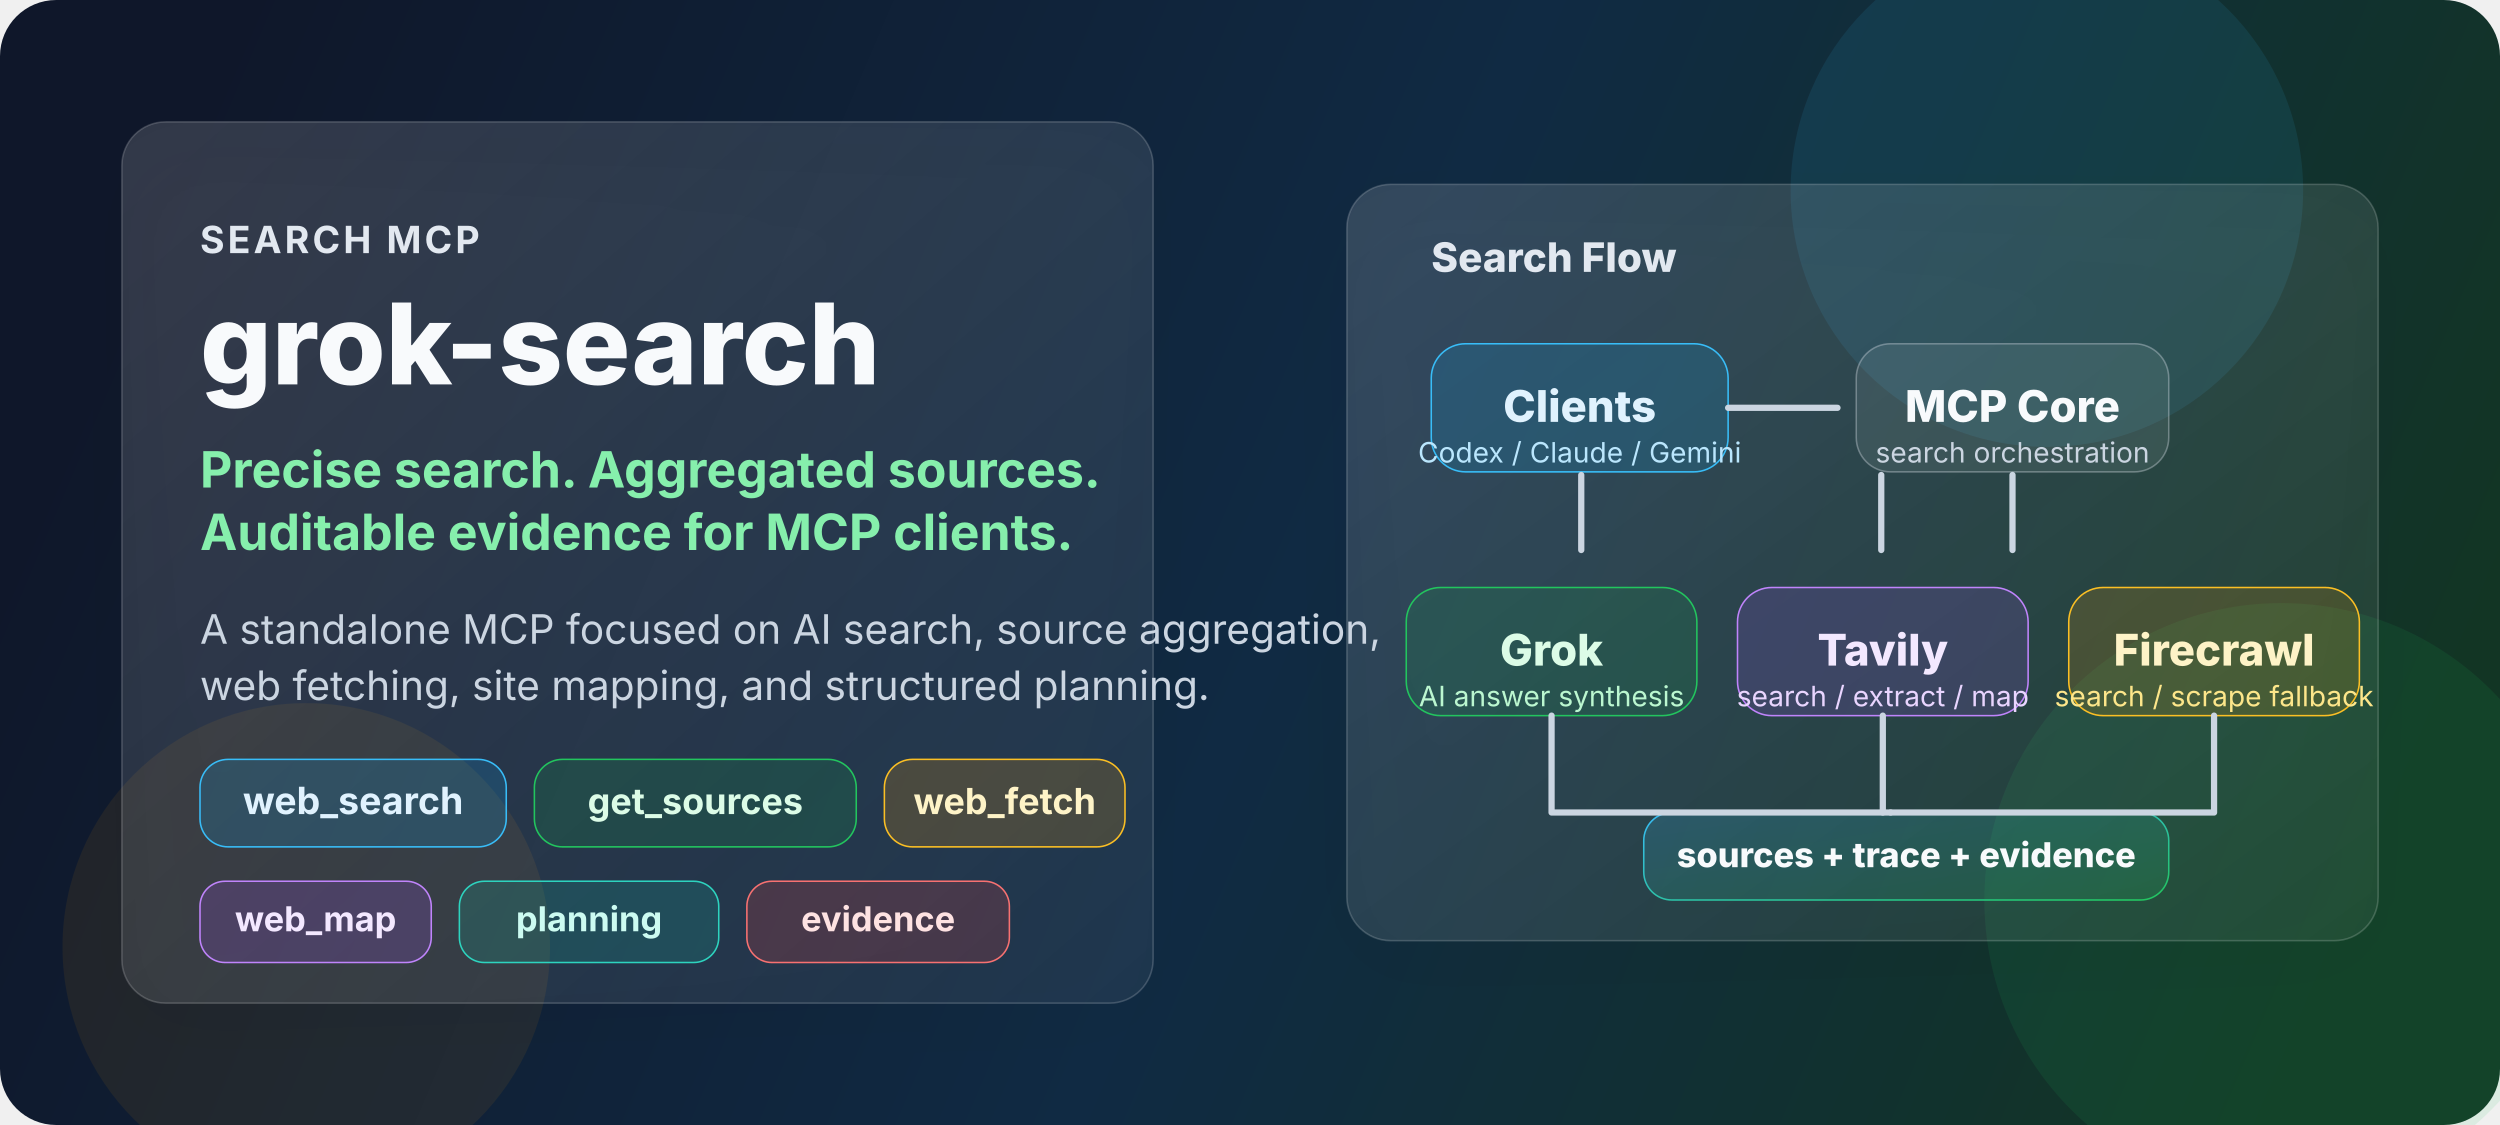
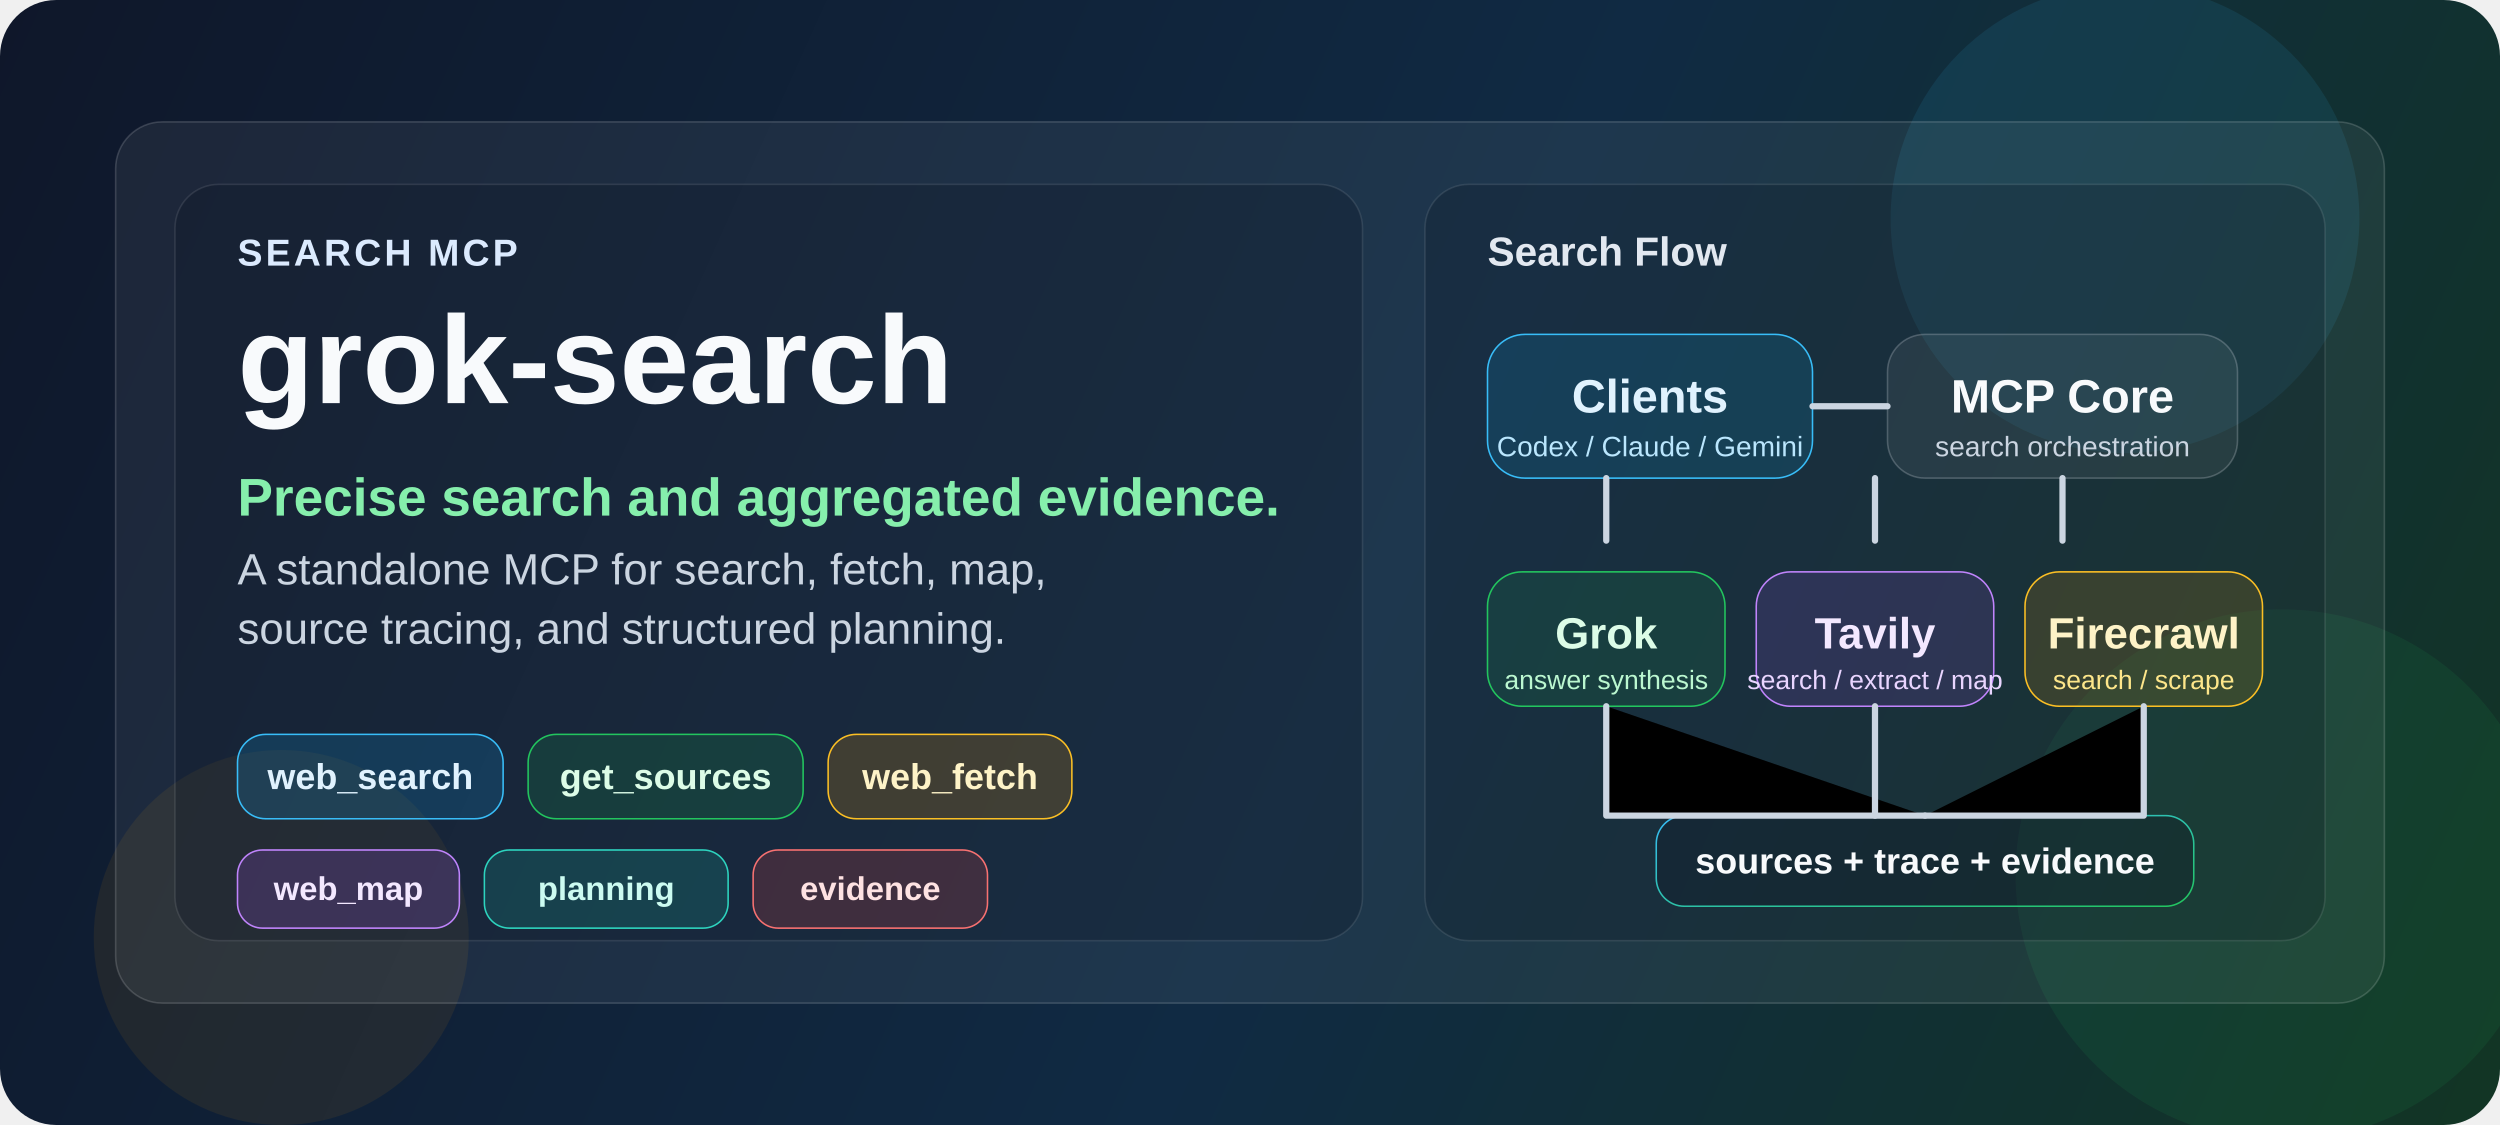
- <svg xmlns="http://www.w3.org/2000/svg" width="1600" height="720" viewBox="0 0 1600 720" fill="none" role="img" aria-labelledby="title desc">
+ <svg xmlns="http://www.w3.org/2000/svg" width="1600" height="720" viewBox="0 0 1600 720" role="img" aria-labelledby="title desc">
  <defs>
-     <linearGradient id="bg" x1="120" y1="80" x2="1480" y2="660" gradientUnits="userSpaceOnUse">
-       <stop stop-color="#0F172A" />
-       <stop offset="0.52" stop-color="#102A43" />
+     <linearGradient id="bg" x1="0" y1="0" x2="1600" y2="720" gradientUnits="userSpaceOnUse">
+       <stop offset="0" stop-color="#0f172a" />
+       <stop offset="0.55" stop-color="#102a43" />
      <stop offset="1" stop-color="#123524" />
    </linearGradient>
-     <linearGradient id="panel" x1="0" y1="0" x2="1" y2="1">
-       <stop stop-color="#FFFFFF" stop-opacity="0.14" />
-       <stop offset="1" stop-color="#FFFFFF" stop-opacity="0.05" />
+     <linearGradient id="line" x1="0" y1="0" x2="1" y2="1">
+       <stop offset="0" stop-color="#38bdf8" />
+       <stop offset="1" stop-color="#22c55e" />
    </linearGradient>
-     <linearGradient id="accent" x1="0" y1="0" x2="1" y2="1">
-       <stop stop-color="#38BDF8" />
-       <stop offset="1" stop-color="#22C55E" />
-     </linearGradient>
-     <filter id="shadow" x="-20%" y="-20%" width="140%" height="140%">
-       <feDropShadow dx="0" dy="18" stdDeviation="28" flood-color="#020617" flood-opacity="0.28" />
-     </filter>
  </defs>
-   <rect width="1600" height="720" rx="36" fill="url(#bg)" />
-   <circle cx="1310" cy="122" r="164" fill="#38BDF8" fill-opacity="0.10" />
-   <circle cx="1460" cy="576" r="190" fill="#22C55E" fill-opacity="0.10" />
-   <circle cx="196" cy="606" r="156" fill="#F59E0B" fill-opacity="0.08" />
-   <g filter="url(#shadow)">
-     <rect x="78" y="78" width="660" height="564" rx="28" fill="url(#panel)" stroke="#FFFFFF" stroke-opacity="0.18" />
-     <rect x="862" y="118" width="660" height="484" rx="28" fill="url(#panel)" stroke="#FFFFFF" stroke-opacity="0.18" />
-   </g>
-   <text x="128" y="162" fill="#E2E8F0" font-family="Inter,Segoe UI,Arial,sans-serif" font-size="24" font-weight="700" letter-spacing="2">SEARCH MCP</text>
-   <text x="128" y="246" fill="#F8FAFC" font-family="Inter,Segoe UI,Arial,sans-serif" font-size="72" font-weight="800">grok-search</text>
-   <text x="128" y="312" fill="#86EFAC" font-family="Inter,Segoe UI,Arial,sans-serif" font-size="32" font-weight="700">Precise search. Aggregated sources.</text>
-   <text x="128" y="352" fill="#86EFAC" font-family="Inter,Segoe UI,Arial,sans-serif" font-size="32" font-weight="700">Auditable evidence for MCP clients.</text>
-   <text x="128" y="412" fill="#CBD5E1" font-family="Inter,Segoe UI,Arial,sans-serif" font-size="26">A standalone MCP focused on AI search, source aggregation,</text>
-   <text x="128" y="448" fill="#CBD5E1" font-family="Inter,Segoe UI,Arial,sans-serif" font-size="26">web fetching, site mapping, and structured planning.</text>
-   <g>
-     <rect x="128" y="486" width="196" height="56" rx="18" fill="#0EA5E9" fill-opacity="0.18" stroke="#38BDF8" />
-     <text x="226" y="521" text-anchor="middle" fill="#E0F2FE" font-family="Inter,Segoe UI,Arial,sans-serif" font-size="24" font-weight="700">web_search</text>
-     <rect x="342" y="486" width="206" height="56" rx="18" fill="#16A34A" fill-opacity="0.18" stroke="#22C55E" />
-     <text x="445" y="521" text-anchor="middle" fill="#DCFCE7" font-family="Inter,Segoe UI,Arial,sans-serif" font-size="23" font-weight="700">get_sources</text>
-     <rect x="566" y="486" width="154" height="56" rx="18" fill="#F59E0B" fill-opacity="0.18" stroke="#FBBF24" />
-     <text x="643" y="521" text-anchor="middle" fill="#FEF3C7" font-family="Inter,Segoe UI,Arial,sans-serif" font-size="23" font-weight="700">web_fetch</text>
-   </g>
-   <g>
-     <rect x="128" y="564" width="148" height="52" rx="16" fill="#A855F7" fill-opacity="0.18" stroke="#C084FC" />
-     <text x="202" y="596" text-anchor="middle" fill="#F3E8FF" font-family="Inter,Segoe UI,Arial,sans-serif" font-size="22" font-weight="700">web_map</text>
-     <rect x="294" y="564" width="166" height="52" rx="16" fill="#14B8A6" fill-opacity="0.18" stroke="#2DD4BF" />
-     <text x="377" y="596" text-anchor="middle" fill="#CCFBF1" font-family="Inter,Segoe UI,Arial,sans-serif" font-size="22" font-weight="700">planning</text>
-     <rect x="478" y="564" width="168" height="52" rx="16" fill="#EF4444" fill-opacity="0.18" stroke="#F87171" />
-     <text x="562" y="596" text-anchor="middle" fill="#FEE2E2" font-family="Inter,Segoe UI,Arial,sans-serif" font-size="22" font-weight="700">evidence</text>
-   </g>
-   <g>
-     <text x="916" y="174" fill="#E2E8F0" font-family="Inter,Segoe UI,Arial,sans-serif" font-size="26" font-weight="800">Search Flow</text>
-     <rect x="916" y="220" width="190" height="82" rx="22" fill="#0EA5E9" fill-opacity="0.16" stroke="#38BDF8" />
-     <text x="1011" y="270" text-anchor="middle" fill="#E0F2FE" font-family="Inter,Segoe UI,Arial,sans-serif" font-size="28" font-weight="800">Clients</text>
-     <text x="1011" y="296" text-anchor="middle" fill="#BAE6FD" font-family="Inter,Segoe UI,Arial,sans-serif" font-size="18">Codex / Claude / Gemini</text>
-     <rect x="1188" y="220" width="200" height="82" rx="22" fill="#F8FAFC" fill-opacity="0.08" stroke="#E2E8F0" stroke-opacity="0.35" />
-     <text x="1288" y="270" text-anchor="middle" fill="#F8FAFC" font-family="Inter,Segoe UI,Arial,sans-serif" font-size="28" font-weight="800">MCP Core</text>
-     <text x="1288" y="296" text-anchor="middle" fill="#CBD5E1" font-family="Inter,Segoe UI,Arial,sans-serif" font-size="18">search orchestration</text>
-     <rect x="900" y="376" width="186" height="82" rx="22" fill="#16A34A" fill-opacity="0.16" stroke="#22C55E" />
-     <text x="993" y="426" text-anchor="middle" fill="#DCFCE7" font-family="Inter,Segoe UI,Arial,sans-serif" font-size="28" font-weight="800">Grok</text>
-     <text x="993" y="452" text-anchor="middle" fill="#BBF7D0" font-family="Inter,Segoe UI,Arial,sans-serif" font-size="18">AI answer synthesis</text>
-     <rect x="1112" y="376" width="186" height="82" rx="22" fill="#A855F7" fill-opacity="0.16" stroke="#C084FC" />
-     <text x="1205" y="426" text-anchor="middle" fill="#F3E8FF" font-family="Inter,Segoe UI,Arial,sans-serif" font-size="28" font-weight="800">Tavily</text>
-     <text x="1205" y="452" text-anchor="middle" fill="#E9D5FF" font-family="Inter,Segoe UI,Arial,sans-serif" font-size="18">search / extract / map</text>
-     <rect x="1324" y="376" width="186" height="82" rx="22" fill="#F59E0B" fill-opacity="0.16" stroke="#FBBF24" />
-     <text x="1417" y="426" text-anchor="middle" fill="#FEF3C7" font-family="Inter,Segoe UI,Arial,sans-serif" font-size="28" font-weight="800">Firecrawl</text>
-     <text x="1417" y="452" text-anchor="middle" fill="#FDE68A" font-family="Inter,Segoe UI,Arial,sans-serif" font-size="18">search / scrape fallback</text>
-     <rect x="1052" y="520" width="336" height="56" rx="18" fill="url(#accent)" fill-opacity="0.18" stroke="url(#accent)" />
-     <text x="1220" y="555" text-anchor="middle" fill="#F8FAFC" font-family="Inter,Segoe UI,Arial,sans-serif" font-size="22" font-weight="800">sources + trace + evidence</text>
-     <path d="M1106 261H1176" stroke="#CBD5E1" stroke-width="4" stroke-linecap="round" />
-     <path d="M1288 304V352" stroke="#CBD5E1" stroke-width="4" stroke-linecap="round" />
-     <path d="M1204 304V352" stroke="#CBD5E1" stroke-width="4" stroke-linecap="round" />
-     <path d="M1012 304V352" stroke="#CBD5E1" stroke-width="4" stroke-linecap="round" />
-     <path d="M993 458V520H1210" stroke="#CBD5E1" stroke-width="4" stroke-linecap="round" stroke-linejoin="round" />
-     <path d="M1205 458V520" stroke="#CBD5E1" stroke-width="4" stroke-linecap="round" />
-     <path d="M1417 458V520H1210" stroke="#CBD5E1" stroke-width="4" stroke-linecap="round" stroke-linejoin="round" />
-   </g>
+   <rect x="0" y="0" width="1600" height="720" rx="36" fill="url(#bg)" />
+   <circle cx="180" cy="600" r="120" fill="#f59e0b" fill-opacity="0.08" />
+   <circle cx="1360" cy="140" r="150" fill="#38bdf8" fill-opacity="0.10" />
+   <circle cx="1460" cy="560" r="170" fill="#22c55e" fill-opacity="0.09" />
+   <rect x="74" y="78" width="1452" height="564" rx="30" fill="#ffffff" fill-opacity="0.06" stroke="#ffffff" stroke-opacity="0.16" />
+   <rect x="112" y="118" width="760" height="484" rx="28" fill="#08111f" fill-opacity="0.26" stroke="#ffffff" stroke-opacity="0.10" />
+   <rect x="912" y="118" width="576" height="484" rx="28" fill="#08111f" fill-opacity="0.22" stroke="#ffffff" stroke-opacity="0.10" />
+   <text x="152" y="170" fill="#dbeafe" font-family="Arial, Helvetica, sans-serif" font-size="24" font-weight="700" letter-spacing="2">SEARCH MCP</text>
+   <text x="152" y="258" fill="#f8fafc" font-family="Arial, Helvetica, sans-serif" font-size="80" font-weight="700">grok-search</text>
+   <text x="152" y="330" fill="#86efac" font-family="Arial, Helvetica, sans-serif" font-size="34" font-weight="700">Precise search and aggregated evidence.</text>
+   <text x="152" y="374" fill="#cbd5e1" font-family="Arial, Helvetica, sans-serif" font-size="28">A standalone MCP for search, fetch, map,</text>
+   <text x="152" y="412" fill="#cbd5e1" font-family="Arial, Helvetica, sans-serif" font-size="28">source tracing, and structured planning.</text>
+   <rect x="152" y="470" width="170" height="54" rx="18" fill="#0ea5e9" fill-opacity="0.18" stroke="#38bdf8" />
+   <text x="237" y="505" text-anchor="middle" fill="#e0f2fe" font-family="Arial, Helvetica, sans-serif" font-size="23" font-weight="700">web_search</text>
+   <rect x="338" y="470" width="176" height="54" rx="18" fill="#16a34a" fill-opacity="0.18" stroke="#22c55e" />
+   <text x="426" y="505" text-anchor="middle" fill="#dcfce7" font-family="Arial, Helvetica, sans-serif" font-size="23" font-weight="700">get_sources</text>
+   <rect x="530" y="470" width="156" height="54" rx="18" fill="#f59e0b" fill-opacity="0.18" stroke="#fbbf24" />
+   <text x="608" y="505" text-anchor="middle" fill="#fef3c7" font-family="Arial, Helvetica, sans-serif" font-size="23" font-weight="700">web_fetch</text>
+   <rect x="152" y="544" width="142" height="50" rx="16" fill="#a855f7" fill-opacity="0.18" stroke="#c084fc" />
+   <text x="223" y="576" text-anchor="middle" fill="#f3e8ff" font-family="Arial, Helvetica, sans-serif" font-size="21" font-weight="700">web_map</text>
+   <rect x="310" y="544" width="156" height="50" rx="16" fill="#14b8a6" fill-opacity="0.18" stroke="#2dd4bf" />
+   <text x="388" y="576" text-anchor="middle" fill="#ccfbf1" font-family="Arial, Helvetica, sans-serif" font-size="21" font-weight="700">planning</text>
+   <rect x="482" y="544" width="150" height="50" rx="16" fill="#ef4444" fill-opacity="0.18" stroke="#f87171" />
+   <text x="557" y="576" text-anchor="middle" fill="#fee2e2" font-family="Arial, Helvetica, sans-serif" font-size="21" font-weight="700">evidence</text>
+   <text x="952" y="170" fill="#e2e8f0" font-family="Arial, Helvetica, sans-serif" font-size="26" font-weight="700">Search Flow</text>
+   <rect x="952" y="214" width="208" height="92" rx="24" fill="#0ea5e9" fill-opacity="0.14" stroke="#38bdf8" />
+   <text x="1056" y="264" text-anchor="middle" fill="#e0f2fe" font-family="Arial, Helvetica, sans-serif" font-size="30" font-weight="700">Clients</text>
+   <text x="1056" y="292" text-anchor="middle" fill="#bae6fd" font-family="Arial, Helvetica, sans-serif" font-size="18">Codex / Claude / Gemini</text>
+   <rect x="1208" y="214" width="224" height="92" rx="24" fill="#ffffff" fill-opacity="0.06" stroke="#e2e8f0" stroke-opacity="0.24" />
+   <text x="1320" y="264" text-anchor="middle" fill="#f8fafc" font-family="Arial, Helvetica, sans-serif" font-size="30" font-weight="700">MCP Core</text>
+   <text x="1320" y="292" text-anchor="middle" fill="#cbd5e1" font-family="Arial, Helvetica, sans-serif" font-size="18">search orchestration</text>
+   <rect x="952" y="366" width="152" height="86" rx="22" fill="#16a34a" fill-opacity="0.14" stroke="#22c55e" />
+   <text x="1028" y="415" text-anchor="middle" fill="#dcfce7" font-family="Arial, Helvetica, sans-serif" font-size="28" font-weight="700">Grok</text>
+   <text x="1028" y="441" text-anchor="middle" fill="#bbf7d0" font-family="Arial, Helvetica, sans-serif" font-size="17">answer synthesis</text>
+   <rect x="1124" y="366" width="152" height="86" rx="22" fill="#a855f7" fill-opacity="0.14" stroke="#c084fc" />
+   <text x="1200" y="415" text-anchor="middle" fill="#f3e8ff" font-family="Arial, Helvetica, sans-serif" font-size="28" font-weight="700">Tavily</text>
+   <text x="1200" y="441" text-anchor="middle" fill="#e9d5ff" font-family="Arial, Helvetica, sans-serif" font-size="17">search / extract / map</text>
+   <rect x="1296" y="366" width="152" height="86" rx="22" fill="#f59e0b" fill-opacity="0.14" stroke="#fbbf24" />
+   <text x="1372" y="415" text-anchor="middle" fill="#fef3c7" font-family="Arial, Helvetica, sans-serif" font-size="28" font-weight="700">Firecrawl</text>
+   <text x="1372" y="441" text-anchor="middle" fill="#fde68a" font-family="Arial, Helvetica, sans-serif" font-size="17">search / scrape</text>
+   <rect x="1060" y="522" width="344" height="58" rx="18" fill="#0b1324" fill-opacity="0.24" stroke="url(#line)" />
+   <text x="1232" y="559" text-anchor="middle" fill="#f8fafc" font-family="Arial, Helvetica, sans-serif" font-size="23" font-weight="700">sources + trace + evidence</text>
+   <path d="M1160 260H1208" stroke="#cbd5e1" stroke-width="4" stroke-linecap="round" />
+   <path d="M1320 306V346" stroke="#cbd5e1" stroke-width="4" stroke-linecap="round" />
+   <path d="M1200 306V346" stroke="#cbd5e1" stroke-width="4" stroke-linecap="round" />
+   <path d="M1028 306V346" stroke="#cbd5e1" stroke-width="4" stroke-linecap="round" />
+   <path d="M1028 452V522H1232" stroke="#cbd5e1" stroke-width="4" stroke-linecap="round" stroke-linejoin="round" />
+   <path d="M1200 452V522" stroke="#cbd5e1" stroke-width="4" stroke-linecap="round" />
+   <path d="M1372 452V522H1232" stroke="#cbd5e1" stroke-width="4" stroke-linecap="round" stroke-linejoin="round" />
</svg>
